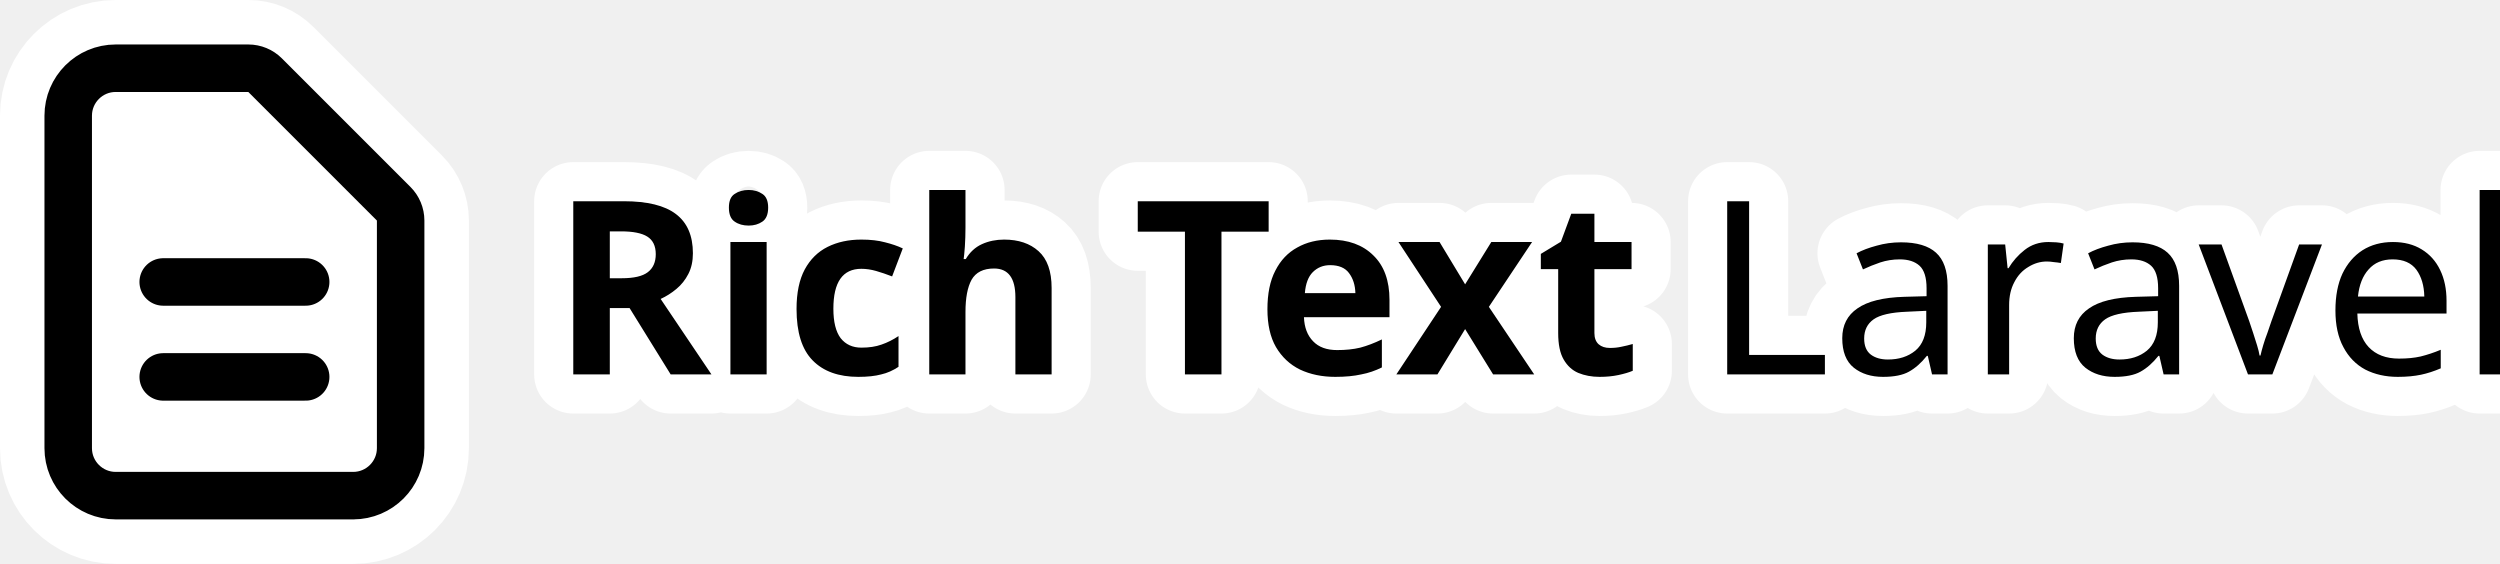
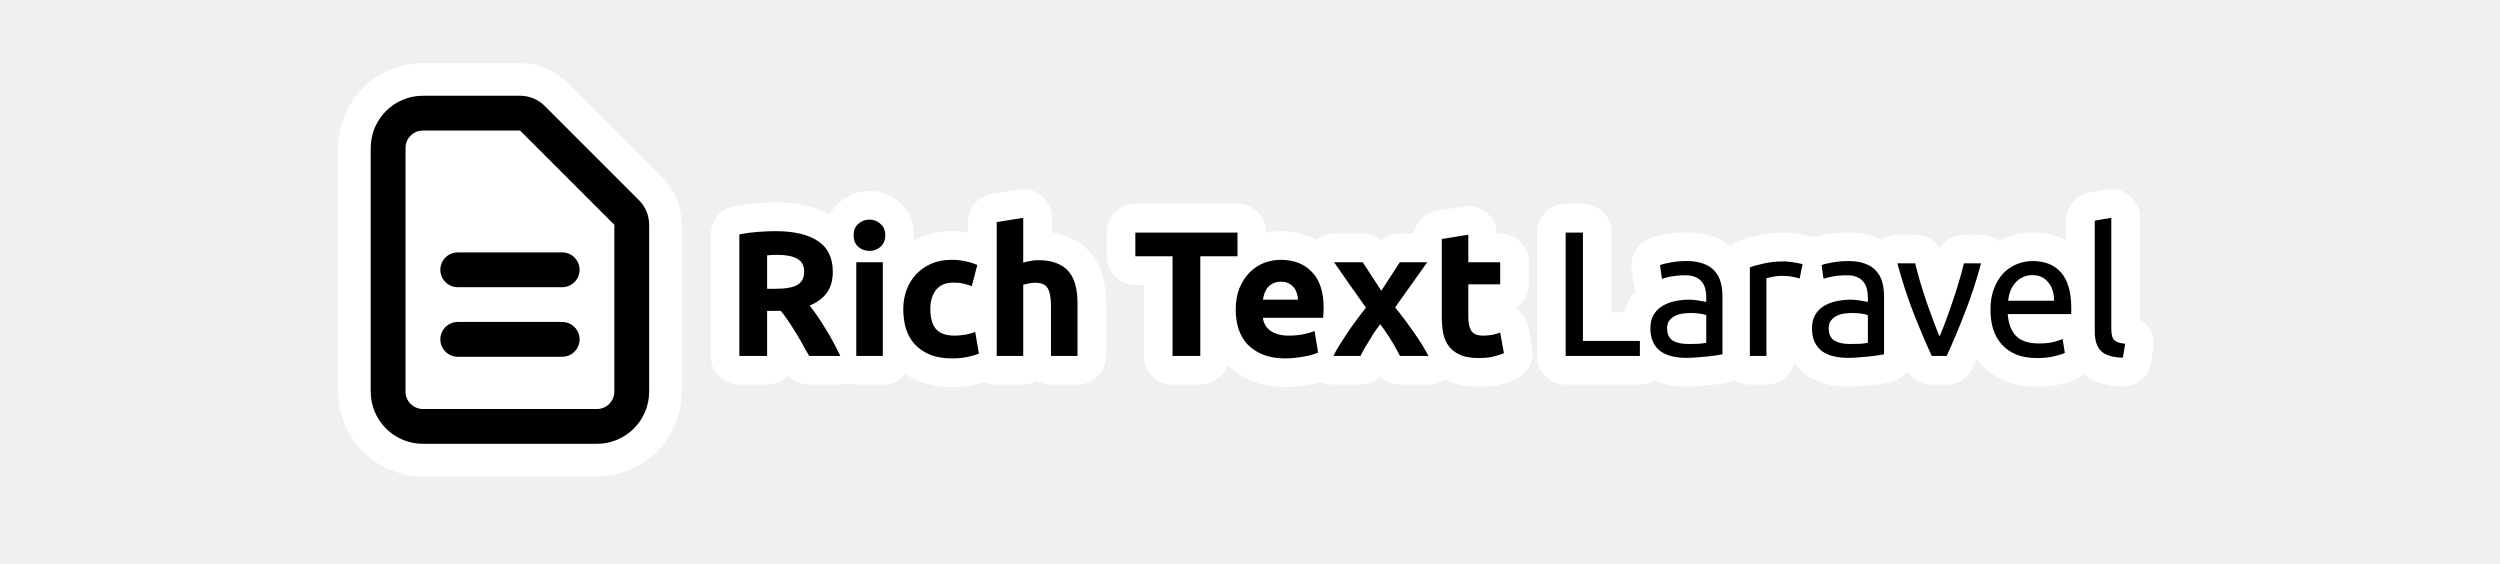
- <svg xmlns="http://www.w3.org/2000/svg" width="485.03" height="109.404" viewBox="0 0 128.326 28.947">
-   <text style="line-height:1.25;stroke:#fff;stroke-width:4.016;stroke-linejoin:round;stroke-miterlimit:4;stroke-dasharray:none;paint-order:stroke fill markers" x="26.804" y="17.727" stroke-width=".31" font-family="sans-serif" font-size="12.46" font-weight="400" transform="translate(1.495 1.494)">
-     <tspan x="26.804" y="17.727" style="-inkscape-font-specification:Ubuntu;stroke:#fff;stroke-width:4.016;stroke-linejoin:round;stroke-miterlimit:4;stroke-dasharray:none;paint-order:stroke fill markers" font-family="Ubuntu">
-       <tspan font-weight="700" style="stroke:#fff;stroke-width:4.016;stroke-linejoin:round;stroke-miterlimit:4;stroke-dasharray:none;paint-order:stroke fill markers">Rich Text</tspan> Laravel</tspan>
-   </text>
-   <path stroke-linecap="round" stroke-width="2.438" d="M6.879 12.98h7.314m-7.314 4.875h7.314m2.438 6.095H4.441a2.438 2.438 0 0 1-2.437-2.438V4.447a2.438 2.438 0 0 1 2.437-2.438h6.81a1.219 1.219 0 0 1 .861.357l6.6 6.6a1.219 1.219 0 0 1 .357.861v11.685a2.438 2.438 0 0 1-2.438 2.438z" fill="none" stroke="currentColor" style="stroke:#fff;stroke-width:7.006;stroke-linejoin:round;stroke-miterlimit:4;stroke-dasharray:none;paint-order:stroke fill markers" transform="translate(1.495 1.494)" />
-   <path stroke-linecap="round" stroke-linejoin="round" stroke-width="2.438" d="M8.374 14.474h7.314m-7.314 4.874h7.314m2.438 6.095H5.936a2.438 2.438 0 0 1-2.438-2.438V5.94a2.438 2.438 0 0 1 2.437-2.438h6.81a1.219 1.219 0 0 1 .86.357l6.6 6.6a1.219 1.219 0 0 1 .358.861v11.685a2.438 2.438 0 0 1-2.438 2.438z" fill="none" stroke="currentColor" />
-   <path style="fill:#fff;stroke:#fff;stroke-width:13.219;stroke-linejoin:round;stroke-miterlimit:4;stroke-dasharray:none;paint-order:stroke fill markers" d="M21.217 28.652v-7.685h17.236l7.225 7.239 7.226 7.239-13.971.011c-7.685.007-14.815.208-15.844.447l-1.872.435z" transform="matrix(.26459 0 0 .26459 1.492 1.494)" />
+ <svg xmlns="http://www.w3.org/2000/svg" width="485.03" height="109.404" viewBox="0 0 128.326 28.947" version="1.1" id="svg14">
+   <defs id="defs18" />
+   <path id="text6" style="line-height:1.25;stroke:#ffffff;stroke-width:11.129;stroke-linejoin:round;stroke-miterlimit:4;stroke-dasharray:none;paint-order:stroke fill markers" d="M 198.518 42.258 L 193.373 43.086 L 193.373 69.051 L 198.518 69.051 L 198.518 55.24 C 198.84 55.148 199.197 55.067 199.588 54.998 C 200.002 54.906 200.44 54.859 200.9 54.859 C 202.051 54.859 202.834 55.206 203.248 55.896 C 203.685 56.587 203.904 57.761 203.904 59.418 L 203.904 69.051 L 209.049 69.051 L 209.049 58.797 C 209.049 57.554 208.921 56.425 208.668 55.412 C 208.438 54.399 208.024 53.526 207.426 52.789 C 206.85 52.052 206.068 51.487 205.078 51.096 C 204.111 50.681 202.891 50.475 201.418 50.475 C 200.912 50.475 200.383 50.531 199.83 50.646 C 199.301 50.739 198.863 50.844 198.518 50.959 L 198.518 42.258 z M 409.621 42.258 L 406.41 42.809 L 406.41 64.355 C 406.41 66.059 406.824 67.313 407.652 68.119 C 408.481 68.925 409.886 69.35 411.865 69.396 L 412.314 66.703 C 411.808 66.634 411.382 66.553 411.037 66.461 C 410.692 66.346 410.414 66.186 410.207 65.979 C 410 65.771 409.852 65.494 409.76 65.148 C 409.668 64.803 409.621 64.367 409.621 63.838 L 409.621 42.258 z M 168.686 42.602 C 167.857 42.602 167.131 42.879 166.51 43.432 C 165.911 43.961 165.611 44.697 165.611 45.641 C 165.611 46.584 165.911 47.332 166.51 47.885 C 167.131 48.414 167.857 48.68 168.686 48.68 C 169.514 48.68 170.228 48.414 170.826 47.885 C 171.448 47.332 171.758 46.584 171.758 45.641 C 171.758 44.697 171.448 43.961 170.826 43.432 C 170.228 42.879 169.514 42.602 168.686 42.602 z M 150.455 44.846 C 149.465 44.846 148.336 44.892 147.07 44.984 C 145.827 45.076 144.619 45.239 143.445 45.469 L 143.445 69.051 L 148.832 69.051 L 148.832 60.314 L 151.49 60.314 C 151.951 60.867 152.411 61.489 152.871 62.18 C 153.331 62.847 153.792 63.561 154.252 64.32 C 154.735 65.08 155.195 65.862 155.633 66.668 C 156.093 67.474 156.543 68.268 156.98 69.051 L 163.021 69.051 C 162.607 68.176 162.159 67.29 161.676 66.393 C 161.192 65.472 160.686 64.596 160.156 63.768 C 159.65 62.916 159.133 62.111 158.604 61.352 C 158.074 60.569 157.567 59.878 157.084 59.279 C 158.534 58.681 159.639 57.864 160.398 56.828 C 161.181 55.769 161.572 54.399 161.572 52.719 C 161.572 50.026 160.618 48.045 158.707 46.779 C 156.796 45.49 154.046 44.846 150.455 44.846 z M 220.27 45.123 L 220.27 49.715 L 227.486 49.715 L 227.486 69.051 L 232.873 69.051 L 232.873 49.715 L 240.088 49.715 L 240.088 45.123 L 220.27 45.123 z M 303.758 45.123 L 303.758 69.051 L 318.156 69.051 L 318.156 66.15 L 307.107 66.15 L 307.107 45.123 L 303.758 45.123 z M 284.871 45.537 L 279.727 46.365 L 279.727 61.627 C 279.727 62.801 279.83 63.871 280.037 64.838 C 280.267 65.805 280.658 66.634 281.211 67.324 C 281.763 67.992 282.501 68.521 283.422 68.912 C 284.343 69.28 285.504 69.465 286.908 69.465 C 288.013 69.465 288.945 69.374 289.705 69.189 C 290.465 69.005 291.156 68.786 291.777 68.533 L 291.053 64.527 C 290.569 64.711 290.028 64.861 289.43 64.977 C 288.854 65.069 288.289 65.115 287.736 65.115 C 286.585 65.115 285.815 64.793 285.424 64.148 C 285.056 63.504 284.871 62.64 284.871 61.559 L 284.871 55.17 L 291.053 55.17 L 291.053 50.889 L 284.871 50.889 L 284.871 45.537 z M 150.766 49.439 C 152.492 49.439 153.791 49.693 154.666 50.199 C 155.564 50.683 156.014 51.51 156.014 52.684 C 156.014 53.904 155.576 54.767 154.701 55.273 C 153.826 55.78 152.375 56.033 150.35 56.033 L 148.832 56.033 L 148.832 49.543 C 149.108 49.52 149.396 49.496 149.695 49.473 C 150.018 49.45 150.374 49.439 150.766 49.439 z M 184.602 50.406 C 183.128 50.406 181.817 50.66 180.666 51.166 C 179.515 51.672 178.536 52.362 177.73 53.236 C 176.925 54.088 176.305 55.101 175.867 56.275 C 175.453 57.426 175.246 58.659 175.246 59.971 C 175.246 61.329 175.418 62.594 175.764 63.768 C 176.132 64.919 176.695 65.92 177.455 66.771 C 178.238 67.623 179.227 68.302 180.424 68.809 C 181.621 69.292 183.048 69.535 184.705 69.535 C 185.787 69.535 186.778 69.442 187.676 69.258 C 188.574 69.074 189.321 68.855 189.92 68.602 L 189.195 64.389 C 188.597 64.642 187.94 64.826 187.227 64.941 C 186.513 65.056 185.846 65.115 185.225 65.115 C 183.475 65.115 182.243 64.665 181.529 63.768 C 180.839 62.87 180.494 61.605 180.494 59.971 C 180.494 58.428 180.861 57.184 181.598 56.24 C 182.357 55.296 183.498 54.826 185.018 54.826 C 185.731 54.826 186.376 54.895 186.951 55.033 C 187.527 55.171 188.056 55.331 188.539 55.516 L 189.609 51.406 C 188.85 51.084 188.067 50.843 187.262 50.682 C 186.456 50.497 185.568 50.406 184.602 50.406 z M 248.445 50.406 C 247.34 50.406 246.258 50.613 245.199 51.027 C 244.163 51.442 243.243 52.052 242.438 52.857 C 241.632 53.663 240.975 54.676 240.469 55.896 C 239.985 57.093 239.744 58.496 239.744 60.107 C 239.744 61.443 239.927 62.687 240.295 63.838 C 240.686 64.989 241.274 65.99 242.057 66.842 C 242.862 67.67 243.864 68.325 245.061 68.809 C 246.281 69.292 247.707 69.535 249.342 69.535 C 249.986 69.535 250.631 69.499 251.275 69.43 C 251.92 69.361 252.518 69.269 253.07 69.154 C 253.646 69.062 254.165 68.947 254.625 68.809 C 255.085 68.67 255.454 68.533 255.73 68.395 L 255.039 64.217 C 254.464 64.47 253.716 64.689 252.795 64.873 C 251.897 65.034 250.977 65.115 250.033 65.115 C 248.56 65.115 247.386 64.803 246.512 64.182 C 245.637 63.56 245.14 62.721 245.025 61.662 L 256.697 61.662 C 256.72 61.386 256.743 61.076 256.766 60.73 C 256.789 60.362 256.801 60.028 256.801 59.729 C 256.801 56.667 256.053 54.354 254.557 52.789 C 253.06 51.201 251.023 50.406 248.445 50.406 z M 327.271 50.646 C 326.144 50.646 325.096 50.74 324.129 50.924 C 323.162 51.085 322.473 51.257 322.059 51.441 L 322.438 54.1 C 322.829 53.938 323.417 53.789 324.199 53.65 C 325.005 53.489 325.937 53.41 326.996 53.41 C 327.825 53.41 328.492 53.536 328.998 53.789 C 329.527 54.019 329.941 54.342 330.24 54.756 C 330.539 55.147 330.748 55.607 330.863 56.137 C 330.978 56.643 331.035 57.162 331.035 57.691 L 331.035 58.588 C 330.943 58.565 330.783 58.53 330.553 58.484 C 330.323 58.438 330.045 58.394 329.723 58.348 C 329.423 58.279 329.101 58.232 328.756 58.209 C 328.411 58.163 328.078 58.141 327.756 58.141 C 326.743 58.141 325.776 58.244 324.855 58.451 C 323.935 58.658 323.128 58.981 322.438 59.418 C 321.747 59.855 321.196 60.431 320.781 61.145 C 320.39 61.858 320.193 62.709 320.193 63.699 C 320.193 64.735 320.366 65.621 320.711 66.357 C 321.056 67.094 321.541 67.692 322.162 68.152 C 322.784 68.59 323.519 68.912 324.371 69.119 C 325.223 69.326 326.155 69.43 327.168 69.43 C 327.882 69.43 328.595 69.395 329.309 69.326 C 330.045 69.28 330.724 69.223 331.346 69.154 C 331.967 69.085 332.521 69.016 333.004 68.947 C 333.51 68.855 333.902 68.786 334.178 68.74 L 334.178 57.518 C 334.178 56.505 334.062 55.585 333.832 54.756 C 333.602 53.904 333.211 53.179 332.658 52.58 C 332.129 51.959 331.415 51.488 330.518 51.166 C 329.643 50.821 328.561 50.646 327.271 50.646 z M 358.623 50.646 C 357.495 50.646 356.447 50.74 355.48 50.924 C 354.514 51.085 353.824 51.257 353.41 51.441 L 353.789 54.1 C 354.18 53.938 354.768 53.789 355.551 53.65 C 356.356 53.489 357.289 53.41 358.348 53.41 C 359.176 53.41 359.843 53.536 360.35 53.789 C 360.879 54.019 361.293 54.342 361.592 54.756 C 361.891 55.147 362.1 55.607 362.215 56.137 C 362.33 56.643 362.387 57.162 362.387 57.691 L 362.387 58.588 C 362.295 58.565 362.133 58.53 361.902 58.484 C 361.672 58.438 361.396 58.394 361.074 58.348 C 360.775 58.279 360.453 58.232 360.107 58.209 C 359.762 58.163 359.43 58.141 359.107 58.141 C 358.095 58.141 357.128 58.244 356.207 58.451 C 355.286 58.658 354.48 58.981 353.789 59.418 C 353.099 59.855 352.545 60.431 352.131 61.145 C 351.74 61.858 351.545 62.709 351.545 63.699 C 351.545 64.735 351.717 65.621 352.062 66.357 C 352.408 67.094 352.892 67.692 353.514 68.152 C 354.135 68.59 354.871 68.912 355.723 69.119 C 356.574 69.326 357.507 69.43 358.52 69.43 C 359.233 69.43 359.947 69.395 360.66 69.326 C 361.397 69.28 362.076 69.223 362.697 69.154 C 363.319 69.085 363.872 69.016 364.355 68.947 C 364.862 68.855 365.253 68.786 365.529 68.74 L 365.529 57.518 C 365.529 56.505 365.414 55.585 365.184 54.756 C 364.953 53.904 364.562 53.179 364.01 52.58 C 363.48 51.959 362.767 51.488 361.869 51.166 C 360.994 50.821 359.912 50.646 358.623 50.646 z M 394.359 50.646 C 393.324 50.646 392.31 50.843 391.32 51.234 C 390.331 51.626 389.457 52.213 388.697 52.996 C 387.938 53.779 387.328 54.768 386.867 55.965 C 386.407 57.139 386.176 58.519 386.176 60.107 C 386.176 61.466 386.348 62.72 386.693 63.871 C 387.062 64.999 387.615 65.978 388.352 66.807 C 389.088 67.635 390.021 68.292 391.148 68.775 C 392.299 69.236 393.657 69.465 395.223 69.465 C 396.466 69.465 397.57 69.349 398.537 69.119 C 399.527 68.889 400.218 68.67 400.609 68.463 L 400.16 65.771 C 399.769 65.956 399.181 66.15 398.398 66.357 C 397.639 66.542 396.696 66.635 395.568 66.635 C 393.566 66.635 392.092 66.15 391.148 65.184 C 390.205 64.217 389.663 62.802 389.525 60.938 L 401.818 60.938 C 401.841 60.753 401.852 60.557 401.852 60.35 L 401.852 59.797 C 401.852 56.712 401.207 54.422 399.918 52.926 C 398.629 51.407 396.776 50.646 394.359 50.646 z M 346.123 50.717 C 344.719 50.717 343.454 50.842 342.326 51.096 C 341.198 51.326 340.254 51.579 339.494 51.855 L 339.494 69.051 L 342.705 69.051 L 342.705 53.963 C 342.889 53.917 343.27 53.836 343.846 53.721 C 344.444 53.583 345.042 53.514 345.641 53.514 C 346.561 53.514 347.309 53.583 347.885 53.721 C 348.483 53.836 348.909 53.939 349.162 54.031 L 349.715 51.234 C 349.577 51.188 349.358 51.142 349.059 51.096 C 348.782 51.027 348.472 50.97 348.127 50.924 C 347.782 50.855 347.425 50.808 347.057 50.785 C 346.711 50.739 346.399 50.717 346.123 50.717 z M 166.129 50.889 L 166.129 69.051 L 171.275 69.051 L 171.275 50.889 L 166.129 50.889 z M 258.838 50.889 C 259.851 52.339 260.874 53.812 261.91 55.309 C 262.946 56.782 263.982 58.243 265.018 59.693 C 264.419 60.43 263.809 61.224 263.188 62.076 C 262.566 62.905 261.968 63.746 261.393 64.598 C 260.84 65.426 260.321 66.231 259.838 67.014 C 259.354 67.796 258.975 68.475 258.699 69.051 L 263.947 69.051 C 264.177 68.59 264.443 68.096 264.742 67.566 L 265.709 65.979 C 266.031 65.426 266.364 64.885 266.709 64.355 C 267.077 63.826 267.434 63.342 267.779 62.904 C 268.148 63.365 268.516 63.884 268.885 64.459 C 269.276 65.011 269.645 65.575 269.99 66.15 C 270.336 66.703 270.646 67.244 270.922 67.773 C 271.198 68.28 271.429 68.706 271.613 69.051 L 277.137 69.051 C 276.469 67.762 275.571 66.3 274.443 64.666 C 273.315 63.032 272.061 61.351 270.68 59.625 L 276.895 50.889 L 271.578 50.889 L 267.986 56.414 L 264.396 50.889 L 258.838 50.889 z M 368.119 51.096 C 369.017 54.456 370.063 57.679 371.26 60.764 C 372.48 63.848 373.653 66.611 374.781 69.051 L 377.682 69.051 C 378.81 66.611 379.973 63.848 381.17 60.764 C 382.39 57.679 383.448 54.456 384.346 51.096 L 381.031 51.096 C 380.755 52.224 380.423 53.434 380.031 54.723 C 379.663 55.989 379.26 57.254 378.822 58.52 C 378.408 59.763 377.982 60.971 377.545 62.145 C 377.108 63.318 376.692 64.366 376.301 65.287 C 375.909 64.366 375.496 63.318 375.059 62.145 C 374.621 60.971 374.183 59.763 373.746 58.52 C 373.332 57.254 372.928 55.989 372.537 54.723 C 372.169 53.434 371.847 52.224 371.57 51.096 L 368.119 51.096 z M 394.324 53.375 C 395.636 53.375 396.662 53.847 397.398 54.791 C 398.158 55.712 398.525 56.897 398.502 58.348 L 389.594 58.348 C 389.663 57.726 389.803 57.116 390.01 56.518 C 390.24 55.919 390.55 55.39 390.941 54.93 C 391.333 54.469 391.805 54.1 392.357 53.824 C 392.933 53.525 393.588 53.375 394.324 53.375 z M 248.514 54.652 C 249.112 54.652 249.607 54.756 249.998 54.963 C 250.412 55.17 250.747 55.436 251 55.758 C 251.276 56.08 251.471 56.449 251.586 56.863 C 251.724 57.278 251.805 57.703 251.828 58.141 L 245.025 58.141 C 245.094 57.703 245.198 57.278 245.336 56.863 C 245.497 56.426 245.716 56.045 245.992 55.723 C 246.268 55.4 246.615 55.147 247.029 54.963 C 247.444 54.756 247.938 54.652 248.514 54.652 z M 328.031 60.73 C 328.768 60.73 329.39 60.775 329.896 60.867 C 330.426 60.936 330.805 61.029 331.035 61.145 L 331.035 66.496 C 330.644 66.588 330.149 66.657 329.551 66.703 C 328.975 66.726 328.308 66.738 327.549 66.738 C 326.283 66.738 325.282 66.519 324.545 66.082 C 323.808 65.622 323.439 64.815 323.439 63.664 C 323.439 63.043 323.589 62.548 323.889 62.18 C 324.188 61.788 324.555 61.488 324.992 61.281 C 325.453 61.051 325.947 60.903 326.477 60.834 C 327.029 60.765 327.548 60.73 328.031 60.73 z M 359.383 60.73 C 360.119 60.73 360.742 60.775 361.248 60.867 C 361.777 60.936 362.157 61.029 362.387 61.145 L 362.387 66.496 C 361.995 66.588 361.501 66.657 360.902 66.703 C 360.327 66.726 359.658 66.738 358.898 66.738 C 357.632 66.738 356.631 66.519 355.895 66.082 C 355.158 65.622 354.791 64.815 354.791 63.664 C 354.791 63.043 354.941 62.548 355.24 62.18 C 355.539 61.788 355.906 61.488 356.344 61.281 C 356.804 61.051 357.299 60.903 357.828 60.834 C 358.381 60.765 358.899 60.73 359.383 60.73 z " transform="matrix(0.2645881,0,0,0.2645881,-0.00359108,0)" />
+   <path stroke-linecap="round" stroke-width="2.438" d="m 23.494,13.849 h 5.361 m -5.361,3.573 h 5.361 M 30.641,21.889 H 21.707 A 1.787,1.787 0 0 1 19.921,20.102 V 7.595 a 1.787,1.787 0 0 1 1.786,-1.787 h 4.991 a 0.893,0.893 0 0 1 0.631,0.262 l 4.837,4.837 a 0.893,0.893 0 0 1 0.262,0.631 V 20.102 A 1.787,1.787 0 0 1 30.641,21.889 Z" fill="none" stroke="currentColor" style="stroke:#ffffff;stroke-width:5.135;stroke-linejoin:round;stroke-miterlimit:4;stroke-dasharray:none;paint-order:stroke fill markers" id="path8" />
+   <path stroke-linecap="round" stroke-linejoin="round" stroke-width="1.787" d="m 23.494,13.849 h 5.361 m -5.361,3.572 h 5.361 M 30.641,21.889 H 21.707 A 1.787,1.787 0 0 1 19.92,20.102 V 7.595 a 1.787,1.787 0 0 1 1.786,-1.787 h 4.991 a 0.893,0.893 0 0 1 0.63,0.262 l 4.837,4.837 a 0.893,0.893 0 0 1 0.262,0.631 v 8.564 a 1.787,1.787 0 0 1 -1.787,1.787 z" fill="none" stroke="currentColor" id="path10" />
+   <path style="fill:#ffffff;stroke:#ffffff;stroke-width:2.563;stroke-linejoin:round;stroke-miterlimit:4;stroke-dasharray:none;paint-order:stroke fill markers" d="m 22.564,9.892 v -1.49 h 3.342 l 1.401,1.404 1.401,1.404 -2.709,0.002 c -1.49,0.001 -2.873,0.04 -3.073,0.087 l -0.363,0.084 z" id="path12" />
</svg>
